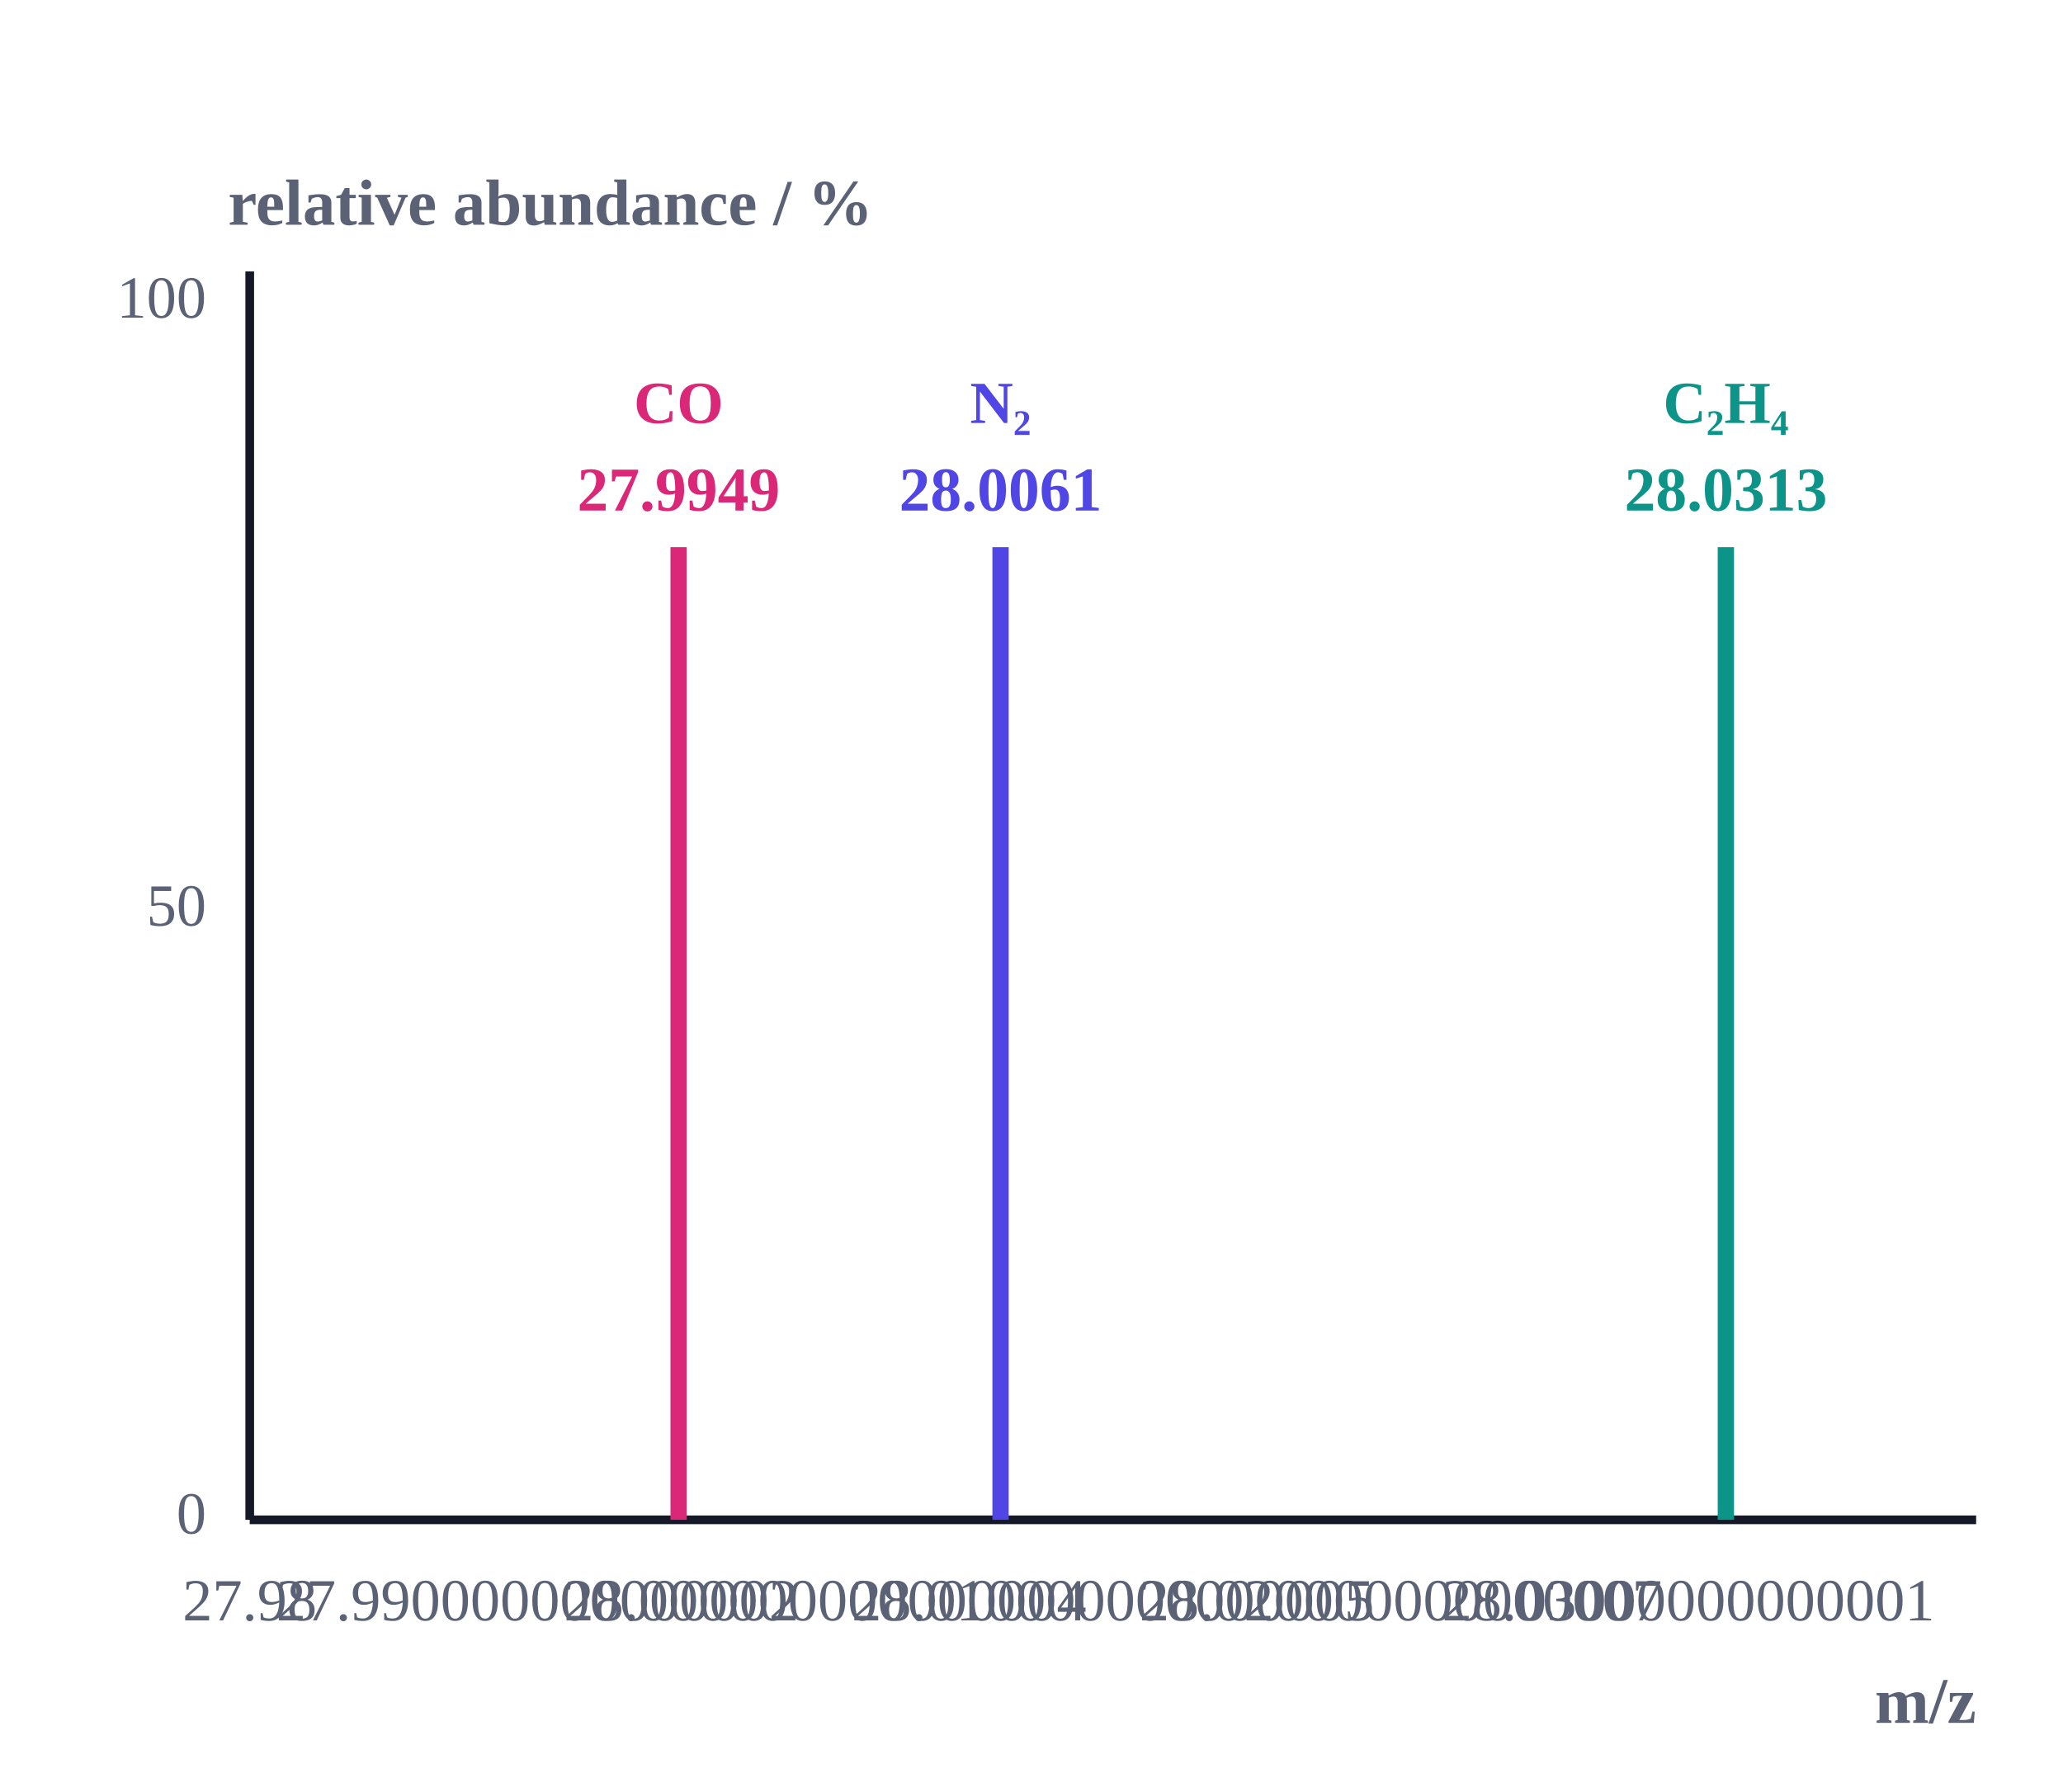
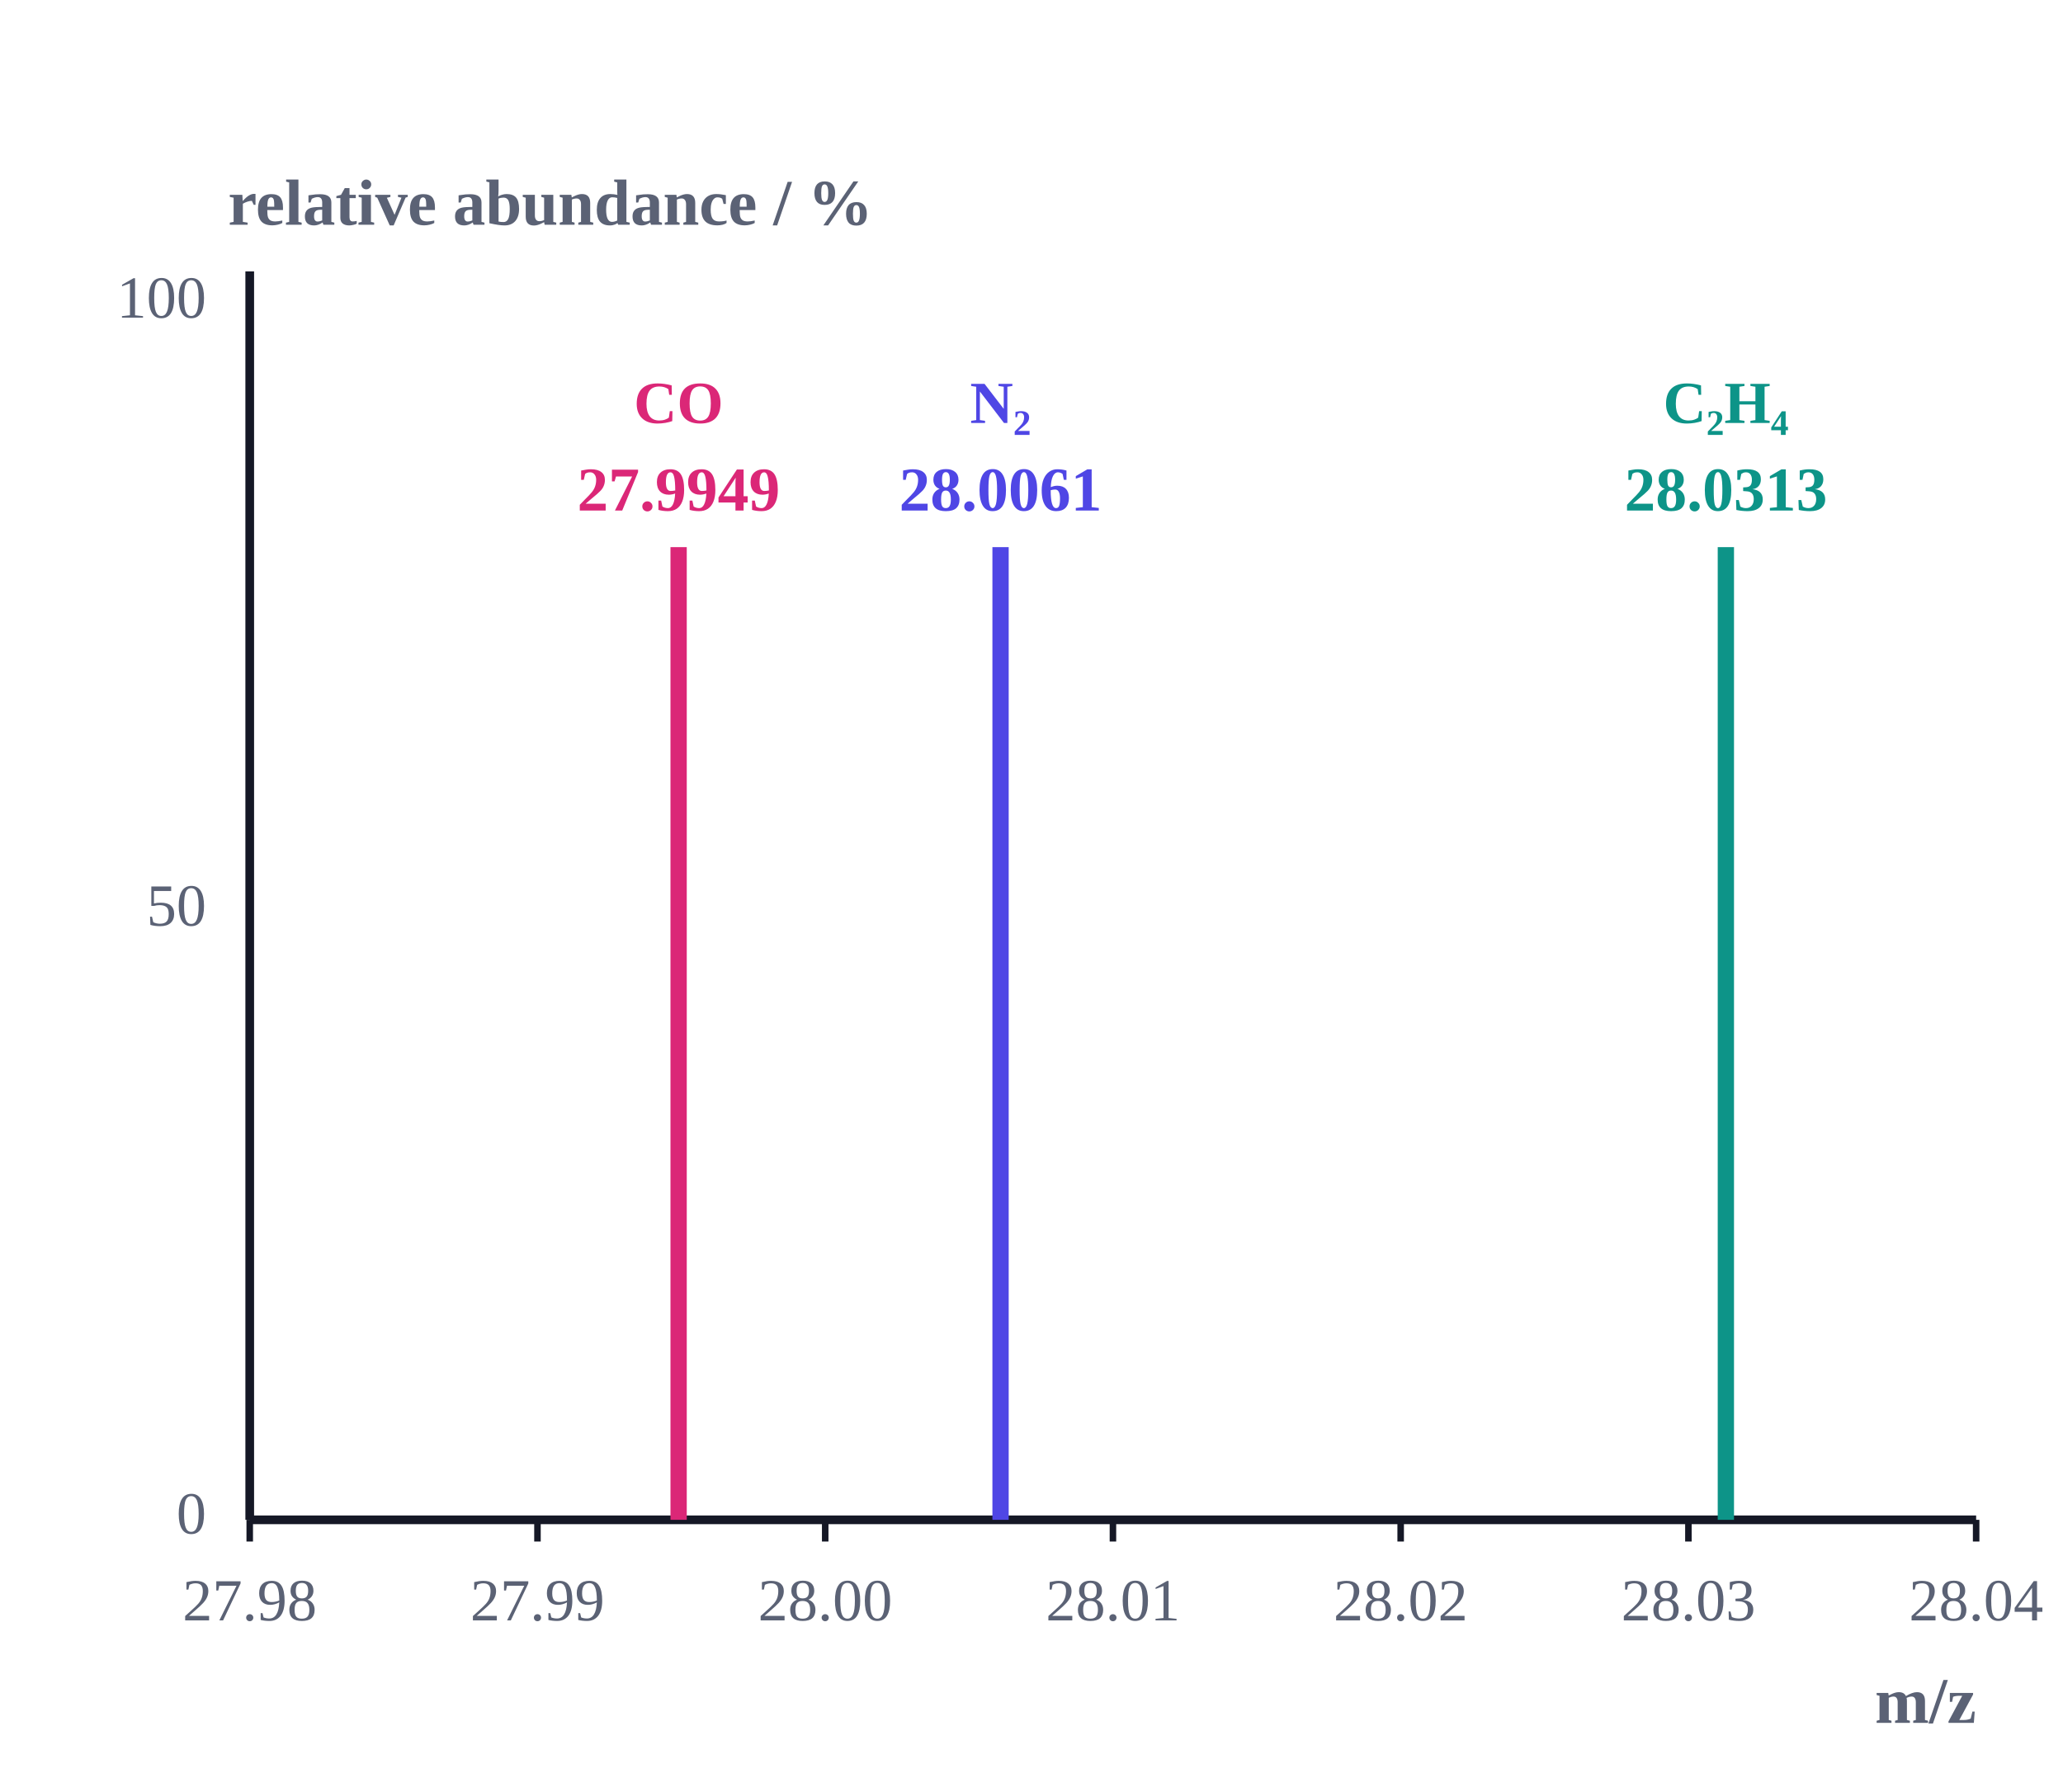
<svg xmlns="http://www.w3.org/2000/svg" viewBox="0 0 380 330" width="380" height="330" role="img" aria-label="Three narrow peaks near m/z 28: CO at 27.9949, N₂ at 28.0061 and C₂H₄ at 28.0313." style="color:var(--vx-ink, #151826);font-family:inherit;max-width:100%;height:auto">
  <path d="M46 280 L364 280 M46 280 L46 50" stroke="var(--vx-ink, #151826)" stroke-width="1.6" fill="none" />
  <text x="38.0" y="280.0" font-size="11" font-weight="500" text-anchor="end" dominant-baseline="middle" fill="var(--vx-soft, #5b6275)">0</text>
  <text x="38.0" y="168.0" font-size="11" font-weight="500" text-anchor="end" dominant-baseline="middle" fill="var(--vx-soft, #5b6275)">50</text>
  <text x="38.0" y="56.0" font-size="11" font-weight="500" text-anchor="end" dominant-baseline="middle" fill="var(--vx-soft, #5b6275)">100</text>
+   <path d="M46.0 280 L46.0 284" stroke="var(--vx-ink, #151826)" stroke-width="1.2" />
  <text x="46.0" y="296.0" font-size="11" font-weight="500" text-anchor="middle" dominant-baseline="middle" fill="var(--vx-soft, #5b6275)">27.98</text>
-   <text x="99.0" y="296.0" font-size="11" font-weight="500" text-anchor="middle" dominant-baseline="middle" fill="var(--vx-soft, #5b6275)">27.990000000000002</text>
-   <text x="152.0" y="296.0" font-size="11" font-weight="500" text-anchor="middle" dominant-baseline="middle" fill="var(--vx-soft, #5b6275)">28.000000000000004</text>
-   <text x="205.0" y="296.0" font-size="11" font-weight="500" text-anchor="middle" dominant-baseline="middle" fill="var(--vx-soft, #5b6275)">28.010000000000005</text>
-   <text x="258.0" y="296.0" font-size="11" font-weight="500" text-anchor="middle" dominant-baseline="middle" fill="var(--vx-soft, #5b6275)">28.020000000000007</text>
-   <text x="311.0" y="296.0" font-size="11" font-weight="500" text-anchor="middle" dominant-baseline="middle" fill="var(--vx-soft, #5b6275)">28.03000000000001</text>
+   <path d="M99.0 280 L99.0 284" stroke="var(--vx-ink, #151826)" stroke-width="1.2" />
+   <text x="99.0" y="296.0" font-size="11" font-weight="500" text-anchor="middle" dominant-baseline="middle" fill="var(--vx-soft, #5b6275)">27.99</text>
+   <path d="M152.0 280 L152.0 284" stroke="var(--vx-ink, #151826)" stroke-width="1.2" />
+   <text x="152.0" y="296.0" font-size="11" font-weight="500" text-anchor="middle" dominant-baseline="middle" fill="var(--vx-soft, #5b6275)">28.00</text>
+   <path d="M205.0 280 L205.0 284" stroke="var(--vx-ink, #151826)" stroke-width="1.2" />
+   <text x="205.0" y="296.0" font-size="11" font-weight="500" text-anchor="middle" dominant-baseline="middle" fill="var(--vx-soft, #5b6275)">28.01</text>
+   <path d="M258.0 280 L258.0 284" stroke="var(--vx-ink, #151826)" stroke-width="1.2" />
+   <text x="258.0" y="296.0" font-size="11" font-weight="500" text-anchor="middle" dominant-baseline="middle" fill="var(--vx-soft, #5b6275)">28.02</text>
+   <path d="M311.0 280 L311.0 284" stroke="var(--vx-ink, #151826)" stroke-width="1.2" />
+   <text x="311.0" y="296.0" font-size="11" font-weight="500" text-anchor="middle" dominant-baseline="middle" fill="var(--vx-soft, #5b6275)">28.03</text>
+   <path d="M364.0 280 L364.0 284" stroke="var(--vx-ink, #151826)" stroke-width="1.2" />
+   <text x="364.0" y="296.0" font-size="11" font-weight="500" text-anchor="middle" dominant-baseline="middle" fill="var(--vx-soft, #5b6275)">28.04</text>
  <text x="364.0" y="314.0" font-size="12" font-weight="600" text-anchor="end" dominant-baseline="middle" fill="var(--vx-soft, #5b6275)">m/z</text>
  <text x="42.0" y="38.0" font-size="12" font-weight="600" text-anchor="start" dominant-baseline="middle" fill="var(--vx-soft, #5b6275)">relative abundance / %</text>
  <path d="M125.0 280 L125.0 100.8" stroke="var(--vx-a2, #db2777)" stroke-width="3" />
  <text x="125.0" y="90.8" font-size="11.5" font-weight="700" text-anchor="middle" dominant-baseline="middle" fill="var(--vx-a2, #db2777)">27.9949</text>
  <text x="125.0" y="74.8" font-size="11" font-weight="600" text-anchor="middle" dominant-baseline="middle" fill="var(--vx-a2, #db2777)">CO</text>
  <path d="M184.3 280 L184.3 100.8" stroke="var(--vx-a1, #4f46e5)" stroke-width="3" />
  <text x="184.3" y="90.8" font-size="11.5" font-weight="700" text-anchor="middle" dominant-baseline="middle" fill="var(--vx-a1, #4f46e5)">28.0061</text>
  <text x="184.3" y="74.8" font-size="11" font-weight="600" text-anchor="middle" dominant-baseline="middle" fill="var(--vx-a1, #4f46e5)">N₂</text>
  <path d="M317.9 280 L317.9 100.8" stroke="var(--vx-a4, #0d9488)" stroke-width="3" />
  <text x="317.9" y="90.8" font-size="11.5" font-weight="700" text-anchor="middle" dominant-baseline="middle" fill="var(--vx-a4, #0d9488)">28.0313</text>
  <text x="317.9" y="74.8" font-size="11" font-weight="600" text-anchor="middle" dominant-baseline="middle" fill="var(--vx-a4, #0d9488)">C₂H₄</text>
</svg>
